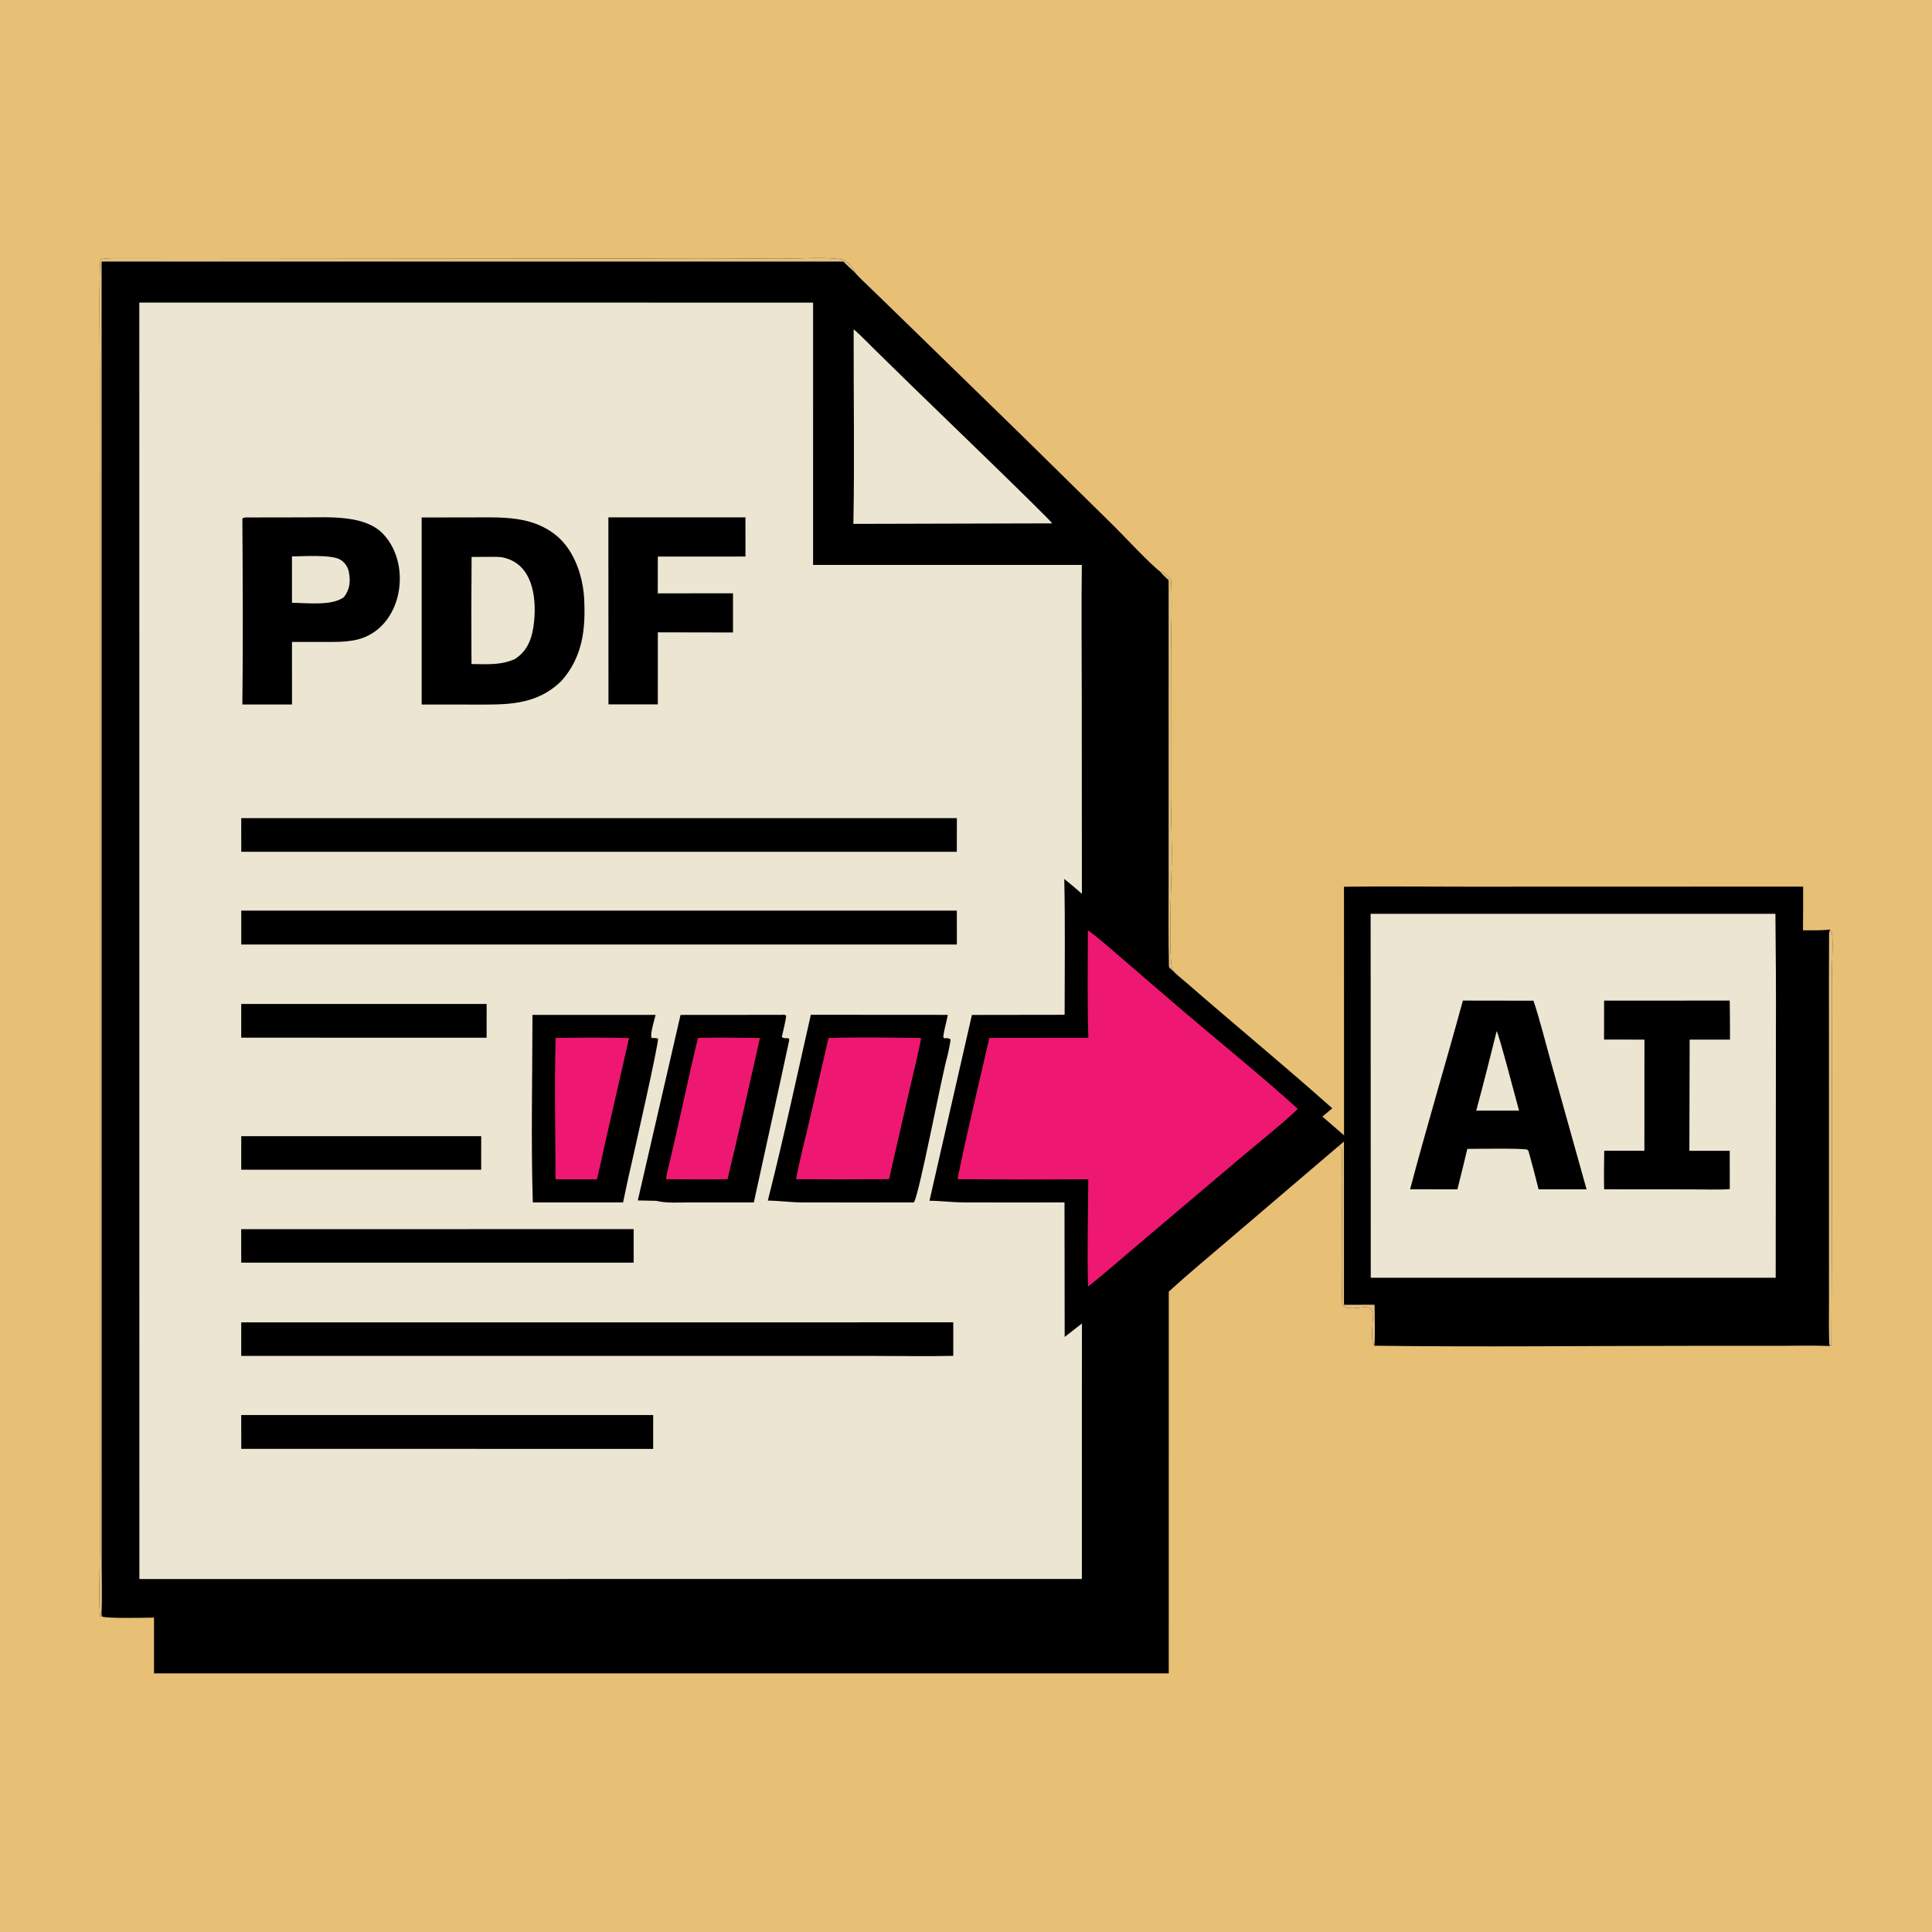
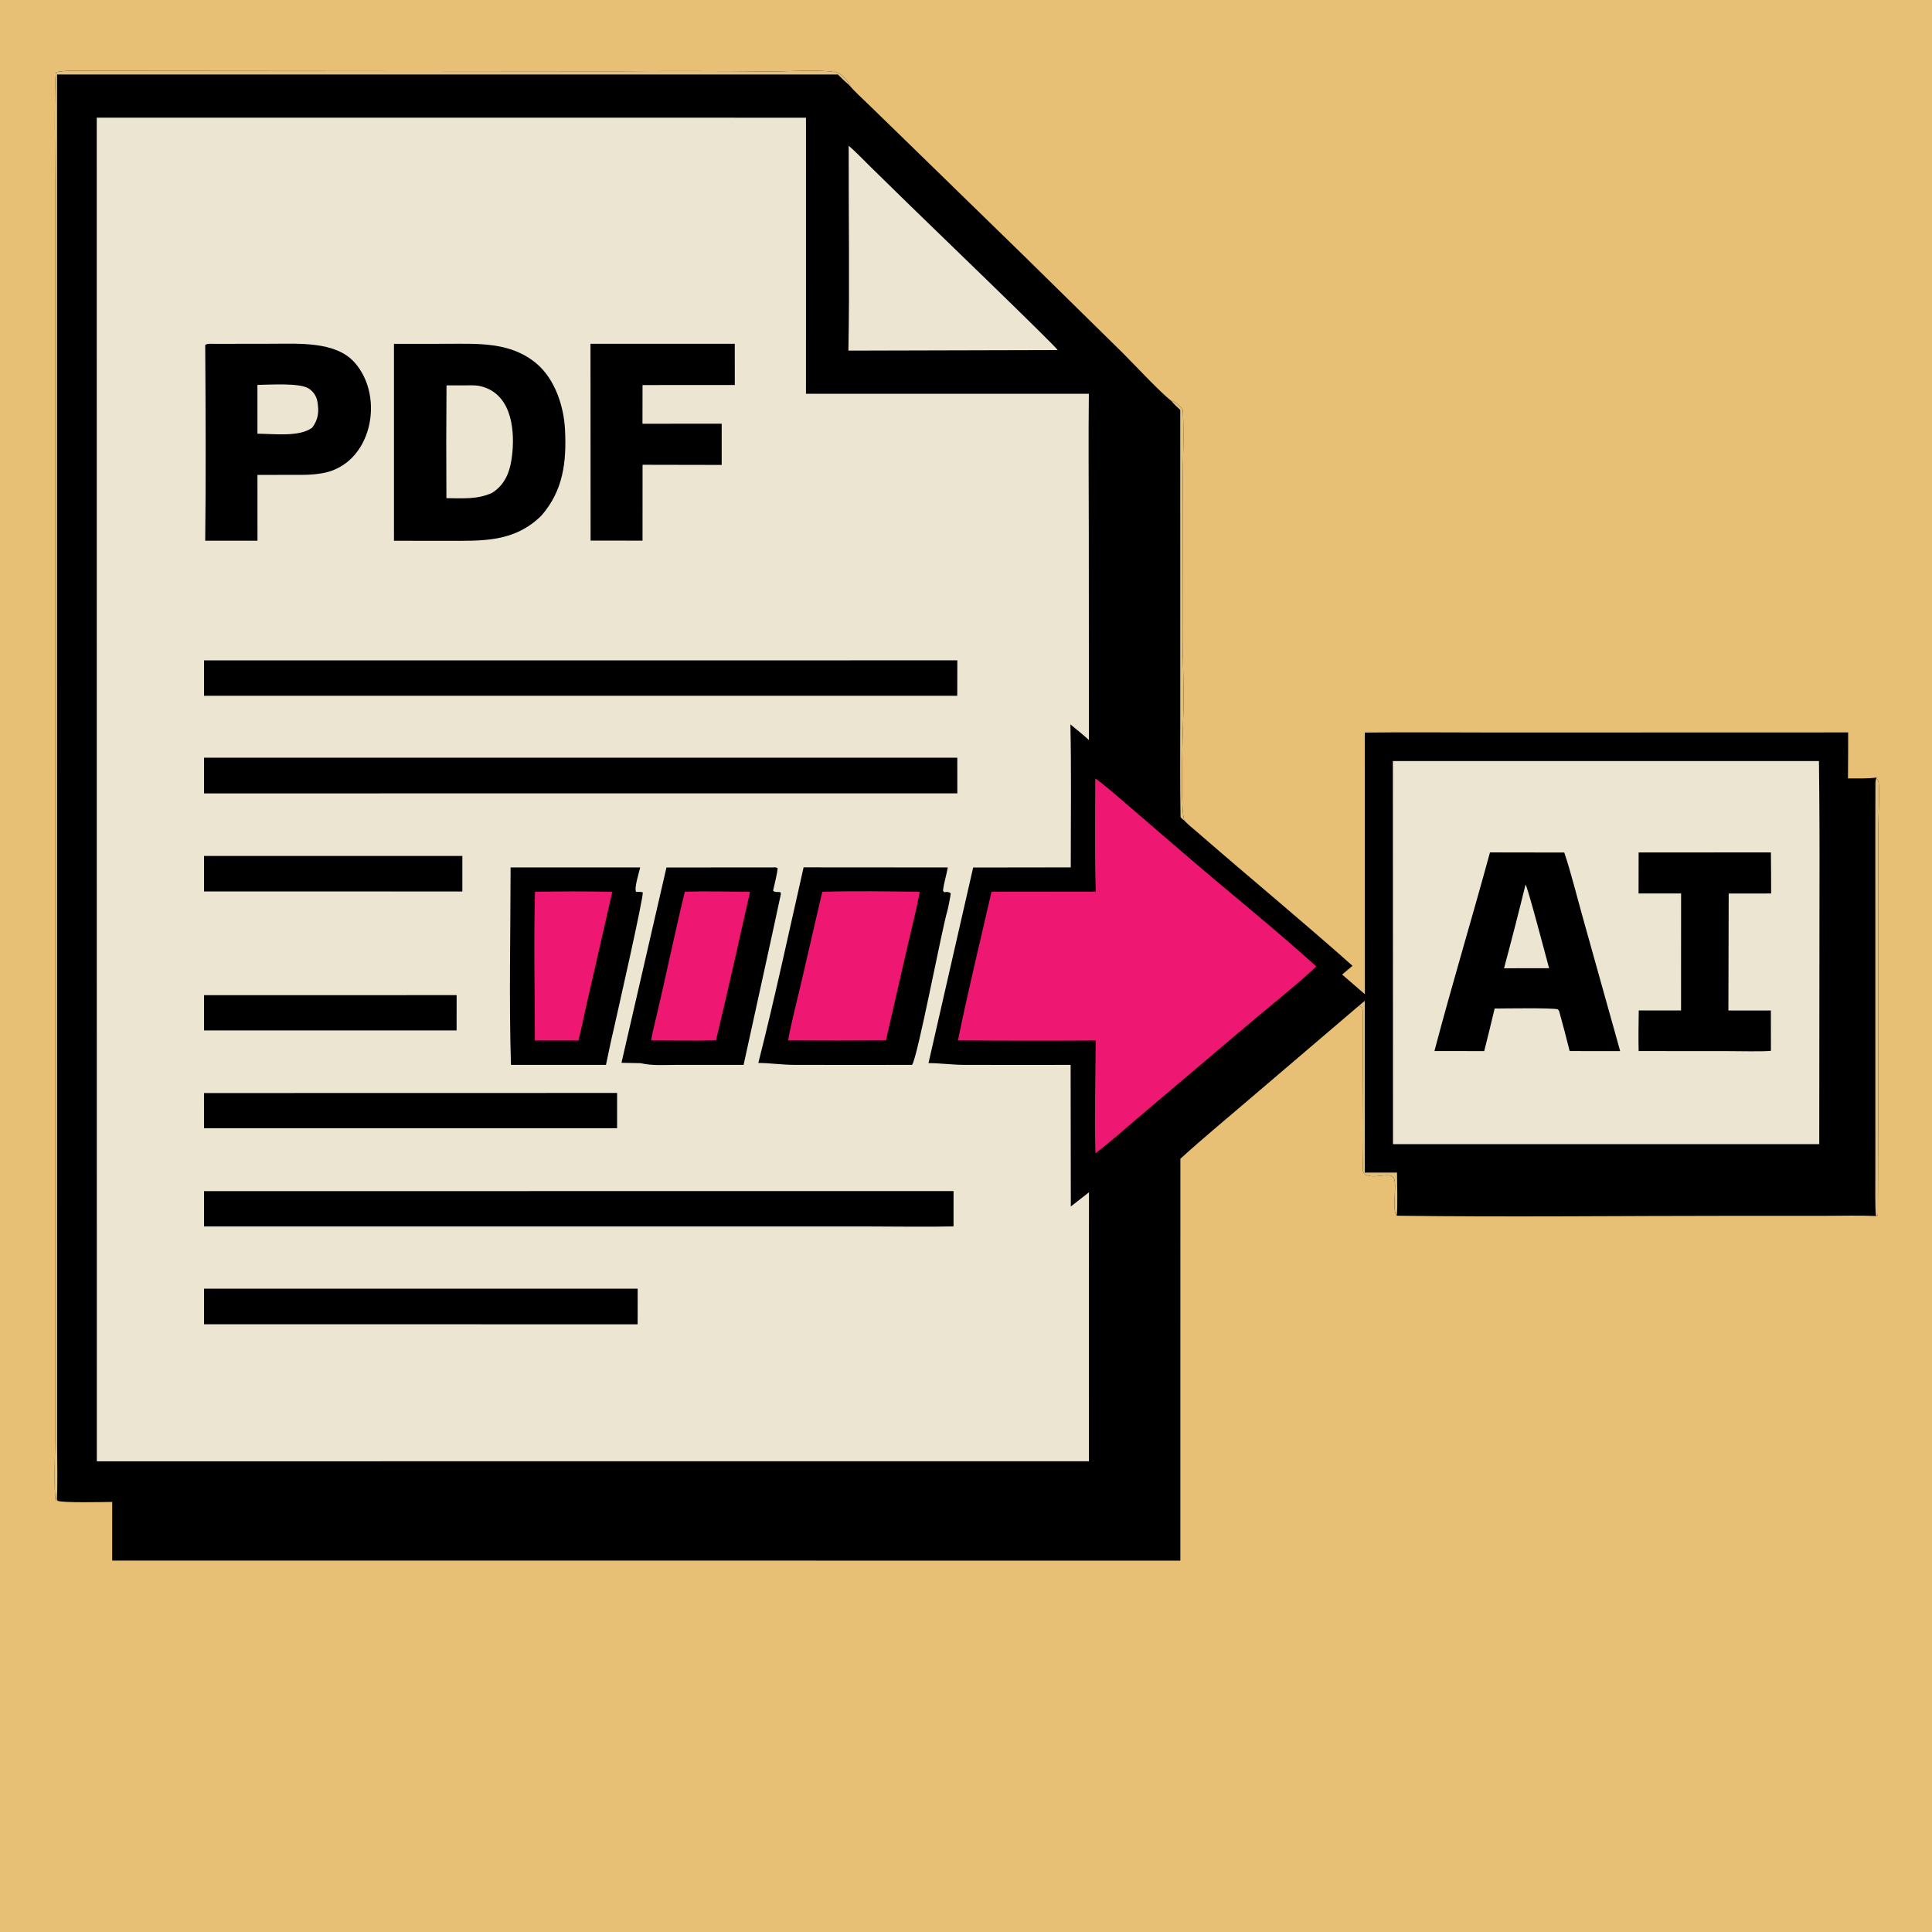
- <svg xmlns="http://www.w3.org/2000/svg" version="1.1" viewBox="0 0 2048 2048" width="2048" height="2048">
-   <rect width="100%" height="100%" fill="rgb(231,192,117)" />
-   <g transform="translate(1024, 1024) scale(0.95) translate(-1025, -865)">
-     <path transform="translate(0,0)" fill="rgb(0,0,0)" d="M 60.29 1588.18 C 59.795 1590.63 60.397 1590.27 59.074 1591.15 C 56.879 1581.47 58.523 1533.3 58.523 1521.21 L 58.525 1324.4 L 58.515 525.73 L 58.505 199.395 C 58.491 185.39 57.198 83.305 59.401 76.66 C 63.529 75.278 71.541 75.083 75.963 75.046 L 652.313 75.554 C 707.506 75.16 762.7 75.231 817.891 75.767 C 835.208 75.794 869.549 73.474 884.823 76.43 L 883.619 75.852 C 891.217 76.872 898.13 84.08 900.87 90.948 C 905.371 96.491 915.259 105.499 920.884 110.97 L 958.903 147.929 L 1085.07 270.853 L 1190.01 374.013 C 1201.66 385.627 1230.49 416.582 1241.82 425.074 C 1245.15 424.622 1253.73 432.858 1253.84 434.866 C 1255.28 461.305 1253.79 487.729 1253.73 514.199 L 1253.58 675.992 C 1253.72 698.527 1254.98 727.746 1254.54 750.214 C 1254.2 767.349 1250.51 860.217 1255.65 870.12 C 1260.07 874.745 1266.27 879.582 1271.16 883.838 C 1325 930.737 1380.4 976.315 1433.7 1023.79 L 1422.7 1033.07 C 1430.78 1039.97 1438.83 1046.93 1446.83 1053.94 L 1446.78 776.559 C 1492.55 775.999 1539.33 776.518 1585.2 776.51 L 1959.1 776.403 C 1959.15 792.653 1959.09 808.904 1958.93 825.153 C 1968.6 825.162 1979.6 825.498 1989.08 824.273 C 1990.91 827.018 1991.56 828.936 1991.7 832.308 C 1992.39 848.455 1991.04 864.719 1991.05 880.825 C 1991.11 1016.23 1991.36 1151.69 1990.64 1287.06 C 1990.63 1288.64 1989.61 1288.73 1988.64 1289.03 C 1972.25 1288.25 1952 1288.8 1935.22 1288.81 L 1838.49 1288.81 C 1720.07 1288.81 1598.81 1290.25 1480.61 1288.7 C 1475.28 1282.84 1480.84 1257.73 1477.9 1249.72 C 1474.62 1240.8 1458.31 1250.74 1446.99 1245.04 C 1445.51 1243.15 1444.73 1242.76 1444.67 1240.13 C 1443.49 1187.48 1445.15 1134.75 1444.57 1082.06 C 1444.52 1078.2 1444.98 1071.51 1444.03 1068 L 1440.46 1066.15 L 1322.4 1166.88 C 1298.93 1186.99 1273.99 1207.6 1251.26 1228.31 L 1251.23 1654.33 L 118.935 1654.3 L 118.956 1592.11 C 110.8 1592.16 65.545 1593.32 60.916 1590.83 L 60.29 1588.18 z" />
-     <path transform="translate(0,0)" fill="rgb(226,192,128)" d="M 60.29 1588.18 C 59.795 1590.63 60.397 1590.27 59.074 1591.15 C 56.879 1581.47 58.523 1533.3 58.523 1521.21 L 58.525 1324.4 L 58.515 525.73 L 58.505 199.395 C 58.491 185.39 57.198 83.305 59.401 76.66 C 63.529 75.278 71.541 75.083 75.963 75.046 L 652.313 75.554 C 707.506 75.16 762.7 75.231 817.891 75.767 C 835.208 75.794 869.549 73.474 884.823 76.43 L 883.619 75.852 C 891.217 76.872 898.13 84.08 900.87 90.948 C 896.152 86.806 892.583 83.427 888.174 78.957 L 60.487 78.963 L 60.523 1093.26 L 60.549 1425.1 L 60.551 1532.5 C 60.55 1549.22 61.274 1571.99 60.29 1588.18 z" />
-     <path transform="translate(0,0)" fill="rgb(226,192,128)" d="M 1989.08 824.273 C 1990.91 827.018 1991.56 828.936 1991.7 832.308 C 1992.39 848.455 1991.04 864.719 1991.05 880.825 C 1991.11 1016.23 1991.36 1151.69 1990.64 1287.06 C 1990.63 1288.64 1989.61 1288.73 1988.64 1289.03 C 1987.51 1282.94 1987.94 1252.11 1987.94 1244.33 L 1987.95 1149.28 L 1987.92 938.409 C 1987.92 902.562 1987.84 866.579 1988.03 830.734 C 1988.04 827.904 1988.35 826.902 1989.08 824.273 z" />
-     <path transform="translate(0,0)" fill="rgb(226,192,128)" d="M 1241.82 425.074 C 1245.15 424.622 1253.73 432.858 1253.84 434.866 C 1255.28 461.305 1253.79 487.729 1253.73 514.199 L 1253.58 675.992 C 1253.72 698.527 1254.98 727.746 1254.54 750.214 C 1254.2 767.349 1250.51 860.217 1255.65 870.12 C 1254.9 869.564 1251.45 866.725 1251.44 865.946 C 1250.77 833.048 1251.1 800.066 1251.12 767.154 L 1251.11 434.499 C 1247.58 431.25 1244.78 428.887 1241.82 425.074 z" />
-     <path transform="translate(0,0)" fill="rgb(226,192,128)" d="M 1440.46 1066.15 L 1446.74 1060.89 L 1446.77 1243.02 L 1480.89 1243 C 1480.97 1253.86 1481.76 1279 1480.61 1288.7 C 1475.28 1282.84 1480.84 1257.73 1477.9 1249.72 C 1474.62 1240.8 1458.31 1250.74 1446.99 1245.04 C 1445.51 1243.15 1444.73 1242.76 1444.67 1240.13 C 1443.49 1187.48 1445.15 1134.75 1444.57 1082.06 C 1444.52 1078.2 1444.98 1071.51 1444.03 1068 L 1440.46 1066.15 z" />
-     <path transform="translate(0,0)" fill="rgb(236,229,210)" d="M 102.551 124.728 L 854.383 124.768 L 854.367 417.437 L 1154.23 417.436 C 1153.64 466.172 1154.17 516.069 1154.17 564.883 L 1154.31 784.474 C 1148.17 778.832 1141.12 773.218 1134.66 767.869 C 1135.78 817.4 1135.03 869.717 1135.06 919.458 L 1031.6 919.603 L 984.245 1126.94 C 996.981 1126.99 1009.21 1128.72 1021.36 1128.78 C 1059.18 1128.96 1097.09 1128.85 1134.91 1128.81 L 1135.11 1278.92 L 1154.37 1263.87 L 1154.3 1351.5 L 1154.31 1548.99 L 102.641 1549.04 L 102.551 124.728 z" />
-     <path transform="translate(0,0)" fill="rgb(0,0,0)" d="M 417.617 364.512 L 472.933 364.454 C 506.438 364.449 541.055 362.047 568.744 385.402 C 588.199 401.812 597.669 430.51 598.926 455.219 C 600.685 489.822 597.056 520.165 573.719 546.774 C 544.83 575.071 511.219 573.287 473.988 573.286 L 417.614 573.228 L 417.617 364.512 z" />
-     <path transform="translate(0,0)" fill="rgb(236,229,210)" d="M 491.588 408.502 C 496.457 408.499 503.658 408.156 508.256 409.136 C 540.973 416.112 545.758 452.385 543.129 479.918 C 541.455 497.457 536.819 512.76 521.685 522.444 C 505.733 529.655 490.513 528.159 473.208 528.063 C 472.946 488.219 472.985 448.374 473.326 408.531 L 491.588 408.502 z" />
-     <path transform="translate(0,0)" fill="rgb(0,0,0)" d="M 851.845 919.43 L 1004.71 919.535 C 1003.18 928.102 1000.67 935.219 999.622 944.089 C 1001.42 947.851 1002.48 943.526 1007.82 946.853 C 1007.73 949.292 1004.91 963.347 1004.26 965.49 C 998.391 984.79 972.267 1123.28 966.744 1128.8 C 925.056 1128.84 883.248 1128.95 841.566 1128.79 C 829.455 1128.75 816.98 1126.92 803.872 1126.76 C 820.951 1059.54 836.506 987.212 851.845 919.43 z" />
-     <path transform="translate(0,0)" fill="rgb(238,23,114)" d="M 871.613 945.366 C 903.213 944.235 943.103 944.96 974.915 945.303 C 971.985 962.295 966.268 984.406 962.328 1001.6 L 939.124 1102.88 C 904.548 1103.12 869.971 1103.13 835.395 1102.92 C 838.313 1086.02 844.609 1061.85 848.594 1044.82 L 871.613 945.366 z" />
-     <path transform="translate(0,0)" fill="rgb(0,0,0)" d="M 216.307 803.207 L 1014.77 803.175 L 1014.81 840.999 L 216.303 841.025 L 216.307 803.207 z" />
-     <path transform="translate(0,0)" fill="rgb(0,0,0)" d="M 216.28 700.024 L 1014.82 700.002 L 1014.73 737.574 L 216.3 737.545 L 216.28 700.024 z" />
-     <path transform="translate(0,0)" fill="rgb(0,0,0)" d="M 216.287 1262.65 L 1010.8 1262.61 L 1010.78 1300.02 C 982.098 1300.69 951.198 1300.08 922.279 1300.09 L 745.309 1300.09 L 216.267 1300.07 L 216.287 1262.65 z" />
-     <path transform="translate(0,0)" fill="rgb(0,0,0)" d="M 819.643 919.497 C 822.11 919.332 821.948 919.279 824.247 920.158 C 824.524 923.706 820.516 939.406 819.496 944.075 C 821.383 946.045 823.314 945.367 827.067 945.602 C 827.318 946.211 827.569 946.821 827.82 947.431 C 816.907 998.887 798.586 1081.05 788.246 1128.81 L 715.654 1128.83 C 704.511 1128.83 691.011 1129.73 680.409 1127.27 L 679.25 1127.01 L 658.789 1126.62 L 706.468 919.589 L 819.643 919.497 z" />
-     <path transform="translate(0,0)" fill="rgb(238,23,114)" d="M 725.942 945.214 C 747.618 944.582 773.215 945.142 795.069 945.352 C 783.326 997.463 771.435 1051.04 758.934 1102.89 C 736.752 1103.41 712.567 1102.93 690.23 1102.93 C 690.958 1097.57 692.453 1091.51 693.724 1086.24 C 704.996 1039.42 714.552 991.963 725.942 945.214 z" />
-     <path transform="translate(0,0)" fill="rgb(0,0,0)" d="M 226.821 364.5 L 287.792 364.403 C 316.253 364.379 355.139 361.687 375.254 383.574 C 408.814 420.09 394.409 493.316 340.651 501.821 C 330.775 503.383 324.042 503.391 314.44 503.396 L 272.908 503.403 L 272.935 573.176 L 217.528 573.167 C 218.408 505.043 217.961 433.96 217.538 365.746 C 219.87 363.92 223.572 364.493 226.821 364.5 z" />
-     <path transform="translate(0,0)" fill="rgb(236,229,210)" d="M 272.883 408.004 C 286.091 407.895 317.206 405.586 327.184 411.796 C 332.126 414.932 335.503 420.021 336.47 425.794 C 338.355 436.478 337.397 444.686 330.954 453.332 C 317.624 463.366 290.932 459.89 272.899 459.73 L 272.883 408.004 z" />
-     <path transform="translate(0,0)" fill="rgb(0,0,0)" d="M 541.248 919.529 L 678.635 919.543 C 677.463 924.728 671.96 941.923 674.314 945.371 C 677.404 945.374 678.243 945.279 681.324 945.885 C 682.691 949.656 653.826 1076.3 650.578 1090.94 C 647.62 1103.26 645.016 1116.37 642.353 1128.81 L 541.643 1128.8 C 539.5 1062.03 541.197 986.829 541.248 919.529 z" />
-     <path transform="translate(0,0)" fill="rgb(238,23,114)" d="M 567.121 945.276 C 593.504 944.947 622.782 944.646 649.045 945.435 L 619.697 1074 C 617.929 1083.29 615.305 1093.74 613.199 1103.05 L 567.011 1103.04 C 566.88 1052.05 565.655 995.747 567.121 945.276 z" />
-     <path transform="translate(0,0)" fill="rgb(0,0,0)" d="M 625.952 364.408 L 778.883 364.413 L 778.914 408.11 L 681.118 408.163 L 681.048 449.189 L 765.022 449.128 L 765.007 475.5 L 765.019 492.84 L 681.137 492.674 L 681.117 573.102 L 626.055 573.048 L 625.952 364.408 z" />
-     <path transform="translate(0,0)" fill="rgb(0,0,0)" d="M 216.275 1366.04 L 675.961 1366.04 L 675.922 1403.83 L 216.306 1403.77 L 216.275 1366.04 z" />
-     <path transform="translate(0,0)" fill="rgb(0,0,0)" d="M 216.24 1158.67 L 654.151 1158.58 L 654.154 1196 L 216.264 1195.99 L 216.24 1158.67 z" />
-     <path transform="translate(0,0)" fill="rgb(0,0,0)" d="M 216.28 907.369 L 490.111 907.354 L 490.103 945.009 L 216.268 944.985 L 216.28 907.369 z" />
-     <path transform="translate(0,0)" fill="rgb(0,0,0)" d="M 216.294 1054.9 L 484.046 1054.88 L 484.013 1092.33 L 216.277 1092.31 L 216.294 1054.9 z" />
-     <path transform="translate(0,0)" fill="rgb(236,229,210)" d="M 1476.51 806.736 L 1928.17 806.749 C 1928.7 851.106 1928.89 895.466 1928.73 939.826 L 1928.48 1212.83 L 1476.63 1212.86 L 1476.51 806.736 z" />
-     <path transform="translate(0,0)" fill="rgb(0,0,0)" d="M 1579.44 903.585 L 1658.19 903.71 C 1665.09 924.01 1672.31 953.061 1678.27 974.184 L 1717.45 1114.21 L 1663.9 1114.19 C 1660.52 1100.49 1656.93 1086.85 1653.14 1073.27 C 1652.48 1070.88 1652.89 1071.71 1651.21 1069.86 C 1643.51 1068.2 1594.94 1069.04 1584.38 1069.09 C 1580.82 1084.16 1577.13 1099.2 1573.32 1114.21 L 1520.55 1114.16 C 1538.98 1044.28 1560.38 973.569 1579.44 903.585 z" />
-     <path transform="translate(0,0)" fill="rgb(236,229,210)" d="M 1617.14 937.641 C 1619.25 939.755 1639.32 1016.14 1642.1 1026.35 L 1620.5 1026.35 L 1594.33 1026.4 C 1602.27 996.9 1609.87 967.311 1617.14 937.641 z" />
-     <path transform="translate(0,0)" fill="rgb(0,0,0)" d="M 1737.01 903.629 L 1877.23 903.588 C 1877.49 917.98 1877.4 932.703 1877.48 947.125 L 1832.48 947.171 L 1832.17 1071.19 L 1877.21 1071.18 L 1877.24 1113.91 C 1870.29 1114.85 1842.3 1114.25 1833.86 1114.25 L 1737.04 1114.17 C 1736.68 1099.85 1736.97 1085.48 1737.15 1071.15 L 1781.98 1071.13 L 1782.03 947.129 L 1736.94 947.105 L 1737.01 903.629 z" />
-     <path transform="translate(0,0)" fill="rgb(238,23,114)" d="M 1160.99 825.317 C 1165.37 827.304 1191.5 850.079 1196.63 854.502 L 1259.12 908.25 C 1302.82 945.74 1353.22 986.294 1395.29 1024.41 C 1379.95 1039.47 1346.95 1065.93 1329.79 1080.39 L 1210.38 1181.46 C 1194.68 1194.8 1177.42 1210.11 1161.22 1222.55 C 1160.04 1185.77 1161.3 1140.34 1161.44 1103.01 C 1112.79 1103.31 1064.14 1103.27 1015.49 1102.9 C 1025.72 1052.01 1039.44 996.185 1051.04 945.232 L 1161.54 945.112 C 1160.26 906.314 1160.97 864.36 1160.99 825.317 z" />
-     <path transform="translate(0,0)" fill="rgb(236,229,210)" d="M 899.645 154.556 C 905.799 159.554 917.321 171.472 923.428 177.465 L 965.584 218.708 C 979.625 232.4 1119.76 367.523 1121.18 371.096 L 899.33 371.674 C 900.739 300.569 899.45 225.978 899.645 154.556 z" />
-   </g>
+ <svg xmlns="http://www.w3.org/2000/svg" version="1.1" style="display: block;" viewBox="0 0 2048 2048" width="2048" height="2048" preserveAspectRatio="none">
+   <path transform="translate(0,0)" fill="rgb(231,192,117)" d="M 0 0 L 2048 0 L 2048 2048 L 0 2048 L 0 0 z" />
+   <path transform="translate(0,0)" fill="rgb(0,0,0)" d="M 60.29 1588.18 C 59.795 1590.63 60.397 1590.27 59.074 1591.15 C 56.879 1581.47 58.523 1533.3 58.523 1521.21 L 58.525 1324.4 L 58.515 525.73 L 58.505 199.395 C 58.491 185.39 57.198 83.305 59.401 76.66 C 63.529 75.278 71.541 75.083 75.963 75.046 L 652.313 75.554 C 707.506 75.16 762.7 75.231 817.891 75.767 C 835.208 75.794 869.549 73.474 884.823 76.43 L 883.619 75.852 C 891.217 76.872 898.13 84.08 900.87 90.948 C 905.371 96.491 915.259 105.499 920.884 110.97 L 958.903 147.929 L 1085.07 270.853 L 1190.01 374.013 C 1201.66 385.627 1230.49 416.582 1241.82 425.074 C 1245.15 424.622 1253.73 432.858 1253.84 434.866 C 1255.28 461.305 1253.79 487.729 1253.73 514.199 L 1253.58 675.992 C 1253.72 698.527 1254.98 727.746 1254.54 750.214 C 1254.2 767.349 1250.51 860.217 1255.65 870.12 C 1260.07 874.745 1266.27 879.582 1271.16 883.838 C 1325 930.737 1380.4 976.315 1433.7 1023.79 L 1422.7 1033.07 C 1430.78 1039.97 1438.83 1046.93 1446.83 1053.94 L 1446.78 776.559 C 1492.55 775.999 1539.33 776.518 1585.2 776.51 L 1959.1 776.403 C 1959.15 792.653 1959.09 808.904 1958.93 825.153 C 1968.6 825.162 1979.6 825.498 1989.08 824.273 C 1990.91 827.018 1991.56 828.936 1991.7 832.308 C 1992.39 848.455 1991.04 864.719 1991.05 880.825 C 1991.11 1016.23 1991.36 1151.69 1990.64 1287.06 C 1990.63 1288.64 1989.61 1288.73 1988.64 1289.03 C 1972.25 1288.25 1952 1288.8 1935.22 1288.81 L 1838.49 1288.81 C 1720.07 1288.81 1598.81 1290.25 1480.61 1288.7 C 1475.28 1282.84 1480.84 1257.73 1477.9 1249.72 C 1474.62 1240.8 1458.31 1250.74 1446.99 1245.04 C 1445.51 1243.15 1444.73 1242.76 1444.67 1240.13 C 1443.49 1187.48 1445.15 1134.75 1444.57 1082.06 C 1444.52 1078.2 1444.98 1071.51 1444.03 1068 L 1440.46 1066.15 L 1322.4 1166.88 C 1298.93 1186.99 1273.99 1207.6 1251.26 1228.31 L 1251.23 1654.33 L 118.935 1654.3 L 118.956 1592.11 C 110.8 1592.16 65.545 1593.32 60.916 1590.83 L 60.29 1588.18 z" />
+   <path transform="translate(0,0)" fill="rgb(226,192,128)" d="M 60.29 1588.18 C 59.795 1590.63 60.397 1590.27 59.074 1591.15 C 56.879 1581.47 58.523 1533.3 58.523 1521.21 L 58.525 1324.4 L 58.515 525.73 L 58.505 199.395 C 58.491 185.39 57.198 83.305 59.401 76.66 C 63.529 75.278 71.541 75.083 75.963 75.046 L 652.313 75.554 C 707.506 75.16 762.7 75.231 817.891 75.767 C 835.208 75.794 869.549 73.474 884.823 76.43 L 883.619 75.852 C 891.217 76.872 898.13 84.08 900.87 90.948 C 896.152 86.806 892.583 83.427 888.174 78.957 L 60.487 78.963 L 60.523 1093.26 L 60.549 1425.1 L 60.551 1532.5 C 60.55 1549.22 61.274 1571.99 60.29 1588.18 z" />
+   <path transform="translate(0,0)" fill="rgb(226,192,128)" d="M 1989.08 824.273 C 1990.91 827.018 1991.56 828.936 1991.7 832.308 C 1992.39 848.455 1991.04 864.719 1991.05 880.825 C 1991.11 1016.23 1991.36 1151.69 1990.64 1287.06 C 1990.63 1288.64 1989.61 1288.73 1988.64 1289.03 C 1987.51 1282.94 1987.94 1252.11 1987.94 1244.33 L 1987.95 1149.28 L 1987.92 938.409 C 1987.92 902.562 1987.84 866.579 1988.03 830.734 C 1988.04 827.904 1988.35 826.902 1989.08 824.273 z" />
+   <path transform="translate(0,0)" fill="rgb(226,192,128)" d="M 1241.82 425.074 C 1245.15 424.622 1253.73 432.858 1253.84 434.866 C 1255.28 461.305 1253.79 487.729 1253.73 514.199 L 1253.58 675.992 C 1253.72 698.527 1254.98 727.746 1254.54 750.214 C 1254.2 767.349 1250.51 860.217 1255.65 870.12 C 1254.9 869.564 1251.45 866.725 1251.44 865.946 C 1250.77 833.048 1251.1 800.066 1251.12 767.154 L 1251.11 434.499 C 1247.58 431.25 1244.78 428.887 1241.82 425.074 z" />
+   <path transform="translate(0,0)" fill="rgb(226,192,128)" d="M 1440.46 1066.15 L 1446.74 1060.89 L 1446.77 1243.02 L 1480.89 1243 C 1480.97 1253.86 1481.76 1279 1480.61 1288.7 C 1475.28 1282.84 1480.84 1257.73 1477.9 1249.72 C 1474.62 1240.8 1458.31 1250.74 1446.99 1245.04 C 1445.51 1243.15 1444.73 1242.76 1444.67 1240.13 C 1443.49 1187.48 1445.15 1134.75 1444.57 1082.06 C 1444.52 1078.2 1444.98 1071.51 1444.03 1068 L 1440.46 1066.15 z" />
+   <path transform="translate(0,0)" fill="rgb(236,229,210)" d="M 102.551 124.728 L 854.383 124.768 L 854.367 417.437 L 1154.23 417.436 C 1153.64 466.172 1154.17 516.069 1154.17 564.883 L 1154.31 784.474 C 1148.17 778.832 1141.12 773.218 1134.66 767.869 C 1135.78 817.4 1135.03 869.717 1135.06 919.458 L 1031.6 919.603 L 984.245 1126.94 C 996.981 1126.99 1009.21 1128.72 1021.36 1128.78 C 1059.18 1128.96 1097.09 1128.85 1134.91 1128.81 L 1135.11 1278.92 L 1154.37 1263.87 L 1154.3 1351.5 L 1154.31 1548.99 L 102.641 1549.04 L 102.551 124.728 z" />
+   <path transform="translate(0,0)" fill="rgb(0,0,0)" d="M 417.617 364.512 L 472.933 364.454 C 506.438 364.449 541.055 362.047 568.744 385.402 C 588.199 401.812 597.669 430.51 598.926 455.219 C 600.685 489.822 597.056 520.165 573.719 546.774 C 544.83 575.071 511.219 573.287 473.988 573.286 L 417.614 573.228 L 417.617 364.512 z" />
+   <path transform="translate(0,0)" fill="rgb(236,229,210)" d="M 491.588 408.502 C 496.457 408.499 503.658 408.156 508.256 409.136 C 540.973 416.112 545.758 452.385 543.129 479.918 C 541.455 497.457 536.819 512.76 521.685 522.444 C 505.733 529.655 490.513 528.159 473.208 528.063 C 472.946 488.219 472.985 448.374 473.326 408.531 L 491.588 408.502 z" />
+   <path transform="translate(0,0)" fill="rgb(0,0,0)" d="M 851.845 919.43 L 1004.71 919.535 C 1003.18 928.102 1000.67 935.219 999.622 944.089 C 1001.42 947.851 1002.48 943.526 1007.82 946.853 C 1007.73 949.292 1004.91 963.347 1004.26 965.49 C 998.391 984.79 972.267 1123.28 966.744 1128.8 C 925.056 1128.84 883.248 1128.95 841.566 1128.79 C 829.455 1128.75 816.98 1126.92 803.872 1126.76 C 820.951 1059.54 836.506 987.212 851.845 919.43 z" />
+   <path transform="translate(0,0)" fill="rgb(238,23,114)" d="M 871.613 945.366 C 903.213 944.235 943.103 944.96 974.915 945.303 C 971.985 962.295 966.268 984.406 962.328 1001.6 L 939.124 1102.88 C 904.548 1103.12 869.971 1103.13 835.395 1102.92 C 838.313 1086.02 844.609 1061.85 848.594 1044.82 L 871.613 945.366 z" />
+   <path transform="translate(0,0)" fill="rgb(0,0,0)" d="M 216.307 803.207 L 1014.77 803.175 L 1014.81 840.999 L 216.303 841.025 L 216.307 803.207 z" />
+   <path transform="translate(0,0)" fill="rgb(0,0,0)" d="M 216.28 700.024 L 1014.82 700.002 L 1014.73 737.574 L 216.3 737.545 L 216.28 700.024 z" />
+   <path transform="translate(0,0)" fill="rgb(0,0,0)" d="M 216.287 1262.65 L 1010.8 1262.61 L 1010.78 1300.02 C 982.098 1300.69 951.198 1300.08 922.279 1300.09 L 745.309 1300.09 L 216.267 1300.07 L 216.287 1262.65 z" />
+   <path transform="translate(0,0)" fill="rgb(0,0,0)" d="M 819.643 919.497 C 822.11 919.332 821.948 919.279 824.247 920.158 C 824.524 923.706 820.516 939.406 819.496 944.075 C 821.383 946.045 823.314 945.367 827.067 945.602 C 827.318 946.211 827.569 946.821 827.82 947.431 C 816.907 998.887 798.586 1081.05 788.246 1128.81 L 715.654 1128.83 C 704.511 1128.83 691.011 1129.73 680.409 1127.27 L 679.25 1127.01 L 658.789 1126.62 L 706.468 919.589 L 819.643 919.497 z" />
+   <path transform="translate(0,0)" fill="rgb(238,23,114)" d="M 725.942 945.214 C 747.618 944.582 773.215 945.142 795.069 945.352 C 783.326 997.463 771.435 1051.04 758.934 1102.89 C 736.752 1103.41 712.567 1102.93 690.23 1102.93 C 690.958 1097.57 692.453 1091.51 693.724 1086.24 C 704.996 1039.42 714.552 991.963 725.942 945.214 z" />
+   <path transform="translate(0,0)" fill="rgb(0,0,0)" d="M 226.821 364.5 L 287.792 364.403 C 316.253 364.379 355.139 361.687 375.254 383.574 C 408.814 420.09 394.409 493.316 340.651 501.821 C 330.775 503.383 324.042 503.391 314.44 503.396 L 272.908 503.403 L 272.935 573.176 L 217.528 573.167 C 218.408 505.043 217.961 433.96 217.538 365.746 C 219.87 363.92 223.572 364.493 226.821 364.5 z" />
+   <path transform="translate(0,0)" fill="rgb(236,229,210)" d="M 272.883 408.004 C 286.091 407.895 317.206 405.586 327.184 411.796 C 332.126 414.932 335.503 420.021 336.47 425.794 C 338.355 436.478 337.397 444.686 330.954 453.332 C 317.624 463.366 290.932 459.89 272.899 459.73 L 272.883 408.004 z" />
+   <path transform="translate(0,0)" fill="rgb(0,0,0)" d="M 541.248 919.529 L 678.635 919.543 C 677.463 924.728 671.96 941.923 674.314 945.371 C 677.404 945.374 678.243 945.279 681.324 945.885 C 682.691 949.656 653.826 1076.3 650.578 1090.94 C 647.62 1103.26 645.016 1116.37 642.353 1128.81 L 541.643 1128.8 C 539.5 1062.03 541.197 986.829 541.248 919.529 z" />
+   <path transform="translate(0,0)" fill="rgb(238,23,114)" d="M 567.121 945.276 C 593.504 944.947 622.782 944.646 649.045 945.435 L 619.697 1074 C 617.929 1083.29 615.305 1093.74 613.199 1103.05 L 567.011 1103.04 C 566.88 1052.05 565.655 995.747 567.121 945.276 z" />
+   <path transform="translate(0,0)" fill="rgb(0,0,0)" d="M 625.952 364.408 L 778.883 364.413 L 778.914 408.11 L 681.118 408.163 L 681.048 449.189 L 765.022 449.128 L 765.007 475.5 L 765.019 492.84 L 681.137 492.674 L 681.117 573.102 L 626.055 573.048 L 625.952 364.408 z" />
+   <path transform="translate(0,0)" fill="rgb(0,0,0)" d="M 216.275 1366.04 L 675.961 1366.04 L 675.922 1403.83 L 216.306 1403.77 L 216.275 1366.04 z" />
+   <path transform="translate(0,0)" fill="rgb(0,0,0)" d="M 216.24 1158.67 L 654.151 1158.58 L 654.154 1196 L 216.264 1195.99 L 216.24 1158.67 z" />
+   <path transform="translate(0,0)" fill="rgb(0,0,0)" d="M 216.28 907.369 L 490.111 907.354 L 490.103 945.009 L 216.268 944.985 L 216.28 907.369 z" />
+   <path transform="translate(0,0)" fill="rgb(0,0,0)" d="M 216.294 1054.9 L 484.046 1054.88 L 484.013 1092.33 L 216.277 1092.31 L 216.294 1054.9 z" />
+   <path transform="translate(0,0)" fill="rgb(236,229,210)" d="M 1476.51 806.736 L 1928.17 806.749 C 1928.7 851.106 1928.89 895.466 1928.73 939.826 L 1928.48 1212.83 L 1476.63 1212.86 L 1476.51 806.736 z" />
+   <path transform="translate(0,0)" fill="rgb(0,0,0)" d="M 1579.44 903.585 L 1658.19 903.71 C 1665.09 924.01 1672.31 953.061 1678.27 974.184 L 1717.45 1114.21 L 1663.9 1114.19 C 1660.52 1100.49 1656.93 1086.85 1653.14 1073.27 C 1652.48 1070.88 1652.89 1071.71 1651.21 1069.86 C 1643.51 1068.2 1594.94 1069.04 1584.38 1069.09 C 1580.82 1084.16 1577.13 1099.2 1573.32 1114.21 L 1520.55 1114.16 C 1538.98 1044.28 1560.38 973.569 1579.44 903.585 z" />
+   <path transform="translate(0,0)" fill="rgb(236,229,210)" d="M 1617.14 937.641 C 1619.25 939.755 1639.32 1016.14 1642.1 1026.35 L 1620.5 1026.35 L 1594.33 1026.4 C 1602.27 996.9 1609.87 967.311 1617.14 937.641 z" />
+   <path transform="translate(0,0)" fill="rgb(0,0,0)" d="M 1737.01 903.629 L 1877.23 903.588 C 1877.49 917.98 1877.4 932.703 1877.48 947.125 L 1832.48 947.171 L 1832.17 1071.19 L 1877.21 1071.18 L 1877.24 1113.91 C 1870.29 1114.85 1842.3 1114.25 1833.86 1114.25 L 1737.04 1114.17 C 1736.68 1099.85 1736.97 1085.48 1737.15 1071.15 L 1781.98 1071.13 L 1782.03 947.129 L 1736.94 947.105 L 1737.01 903.629 z" />
+   <path transform="translate(0,0)" fill="rgb(238,23,114)" d="M 1160.99 825.317 C 1165.37 827.304 1191.5 850.079 1196.63 854.502 L 1259.12 908.25 C 1302.82 945.74 1353.22 986.294 1395.29 1024.41 C 1379.95 1039.47 1346.95 1065.93 1329.79 1080.39 L 1210.38 1181.46 C 1194.68 1194.8 1177.42 1210.11 1161.22 1222.55 C 1160.04 1185.77 1161.3 1140.34 1161.44 1103.01 C 1112.79 1103.31 1064.14 1103.27 1015.49 1102.9 C 1025.72 1052.01 1039.44 996.185 1051.04 945.232 L 1161.54 945.112 C 1160.26 906.314 1160.97 864.36 1160.99 825.317 z" />
+   <path transform="translate(0,0)" fill="rgb(236,229,210)" d="M 899.645 154.556 C 905.799 159.554 917.321 171.472 923.428 177.465 L 965.584 218.708 C 979.625 232.4 1119.76 367.523 1121.18 371.096 L 899.33 371.674 C 900.739 300.569 899.45 225.978 899.645 154.556 z" />
</svg>
